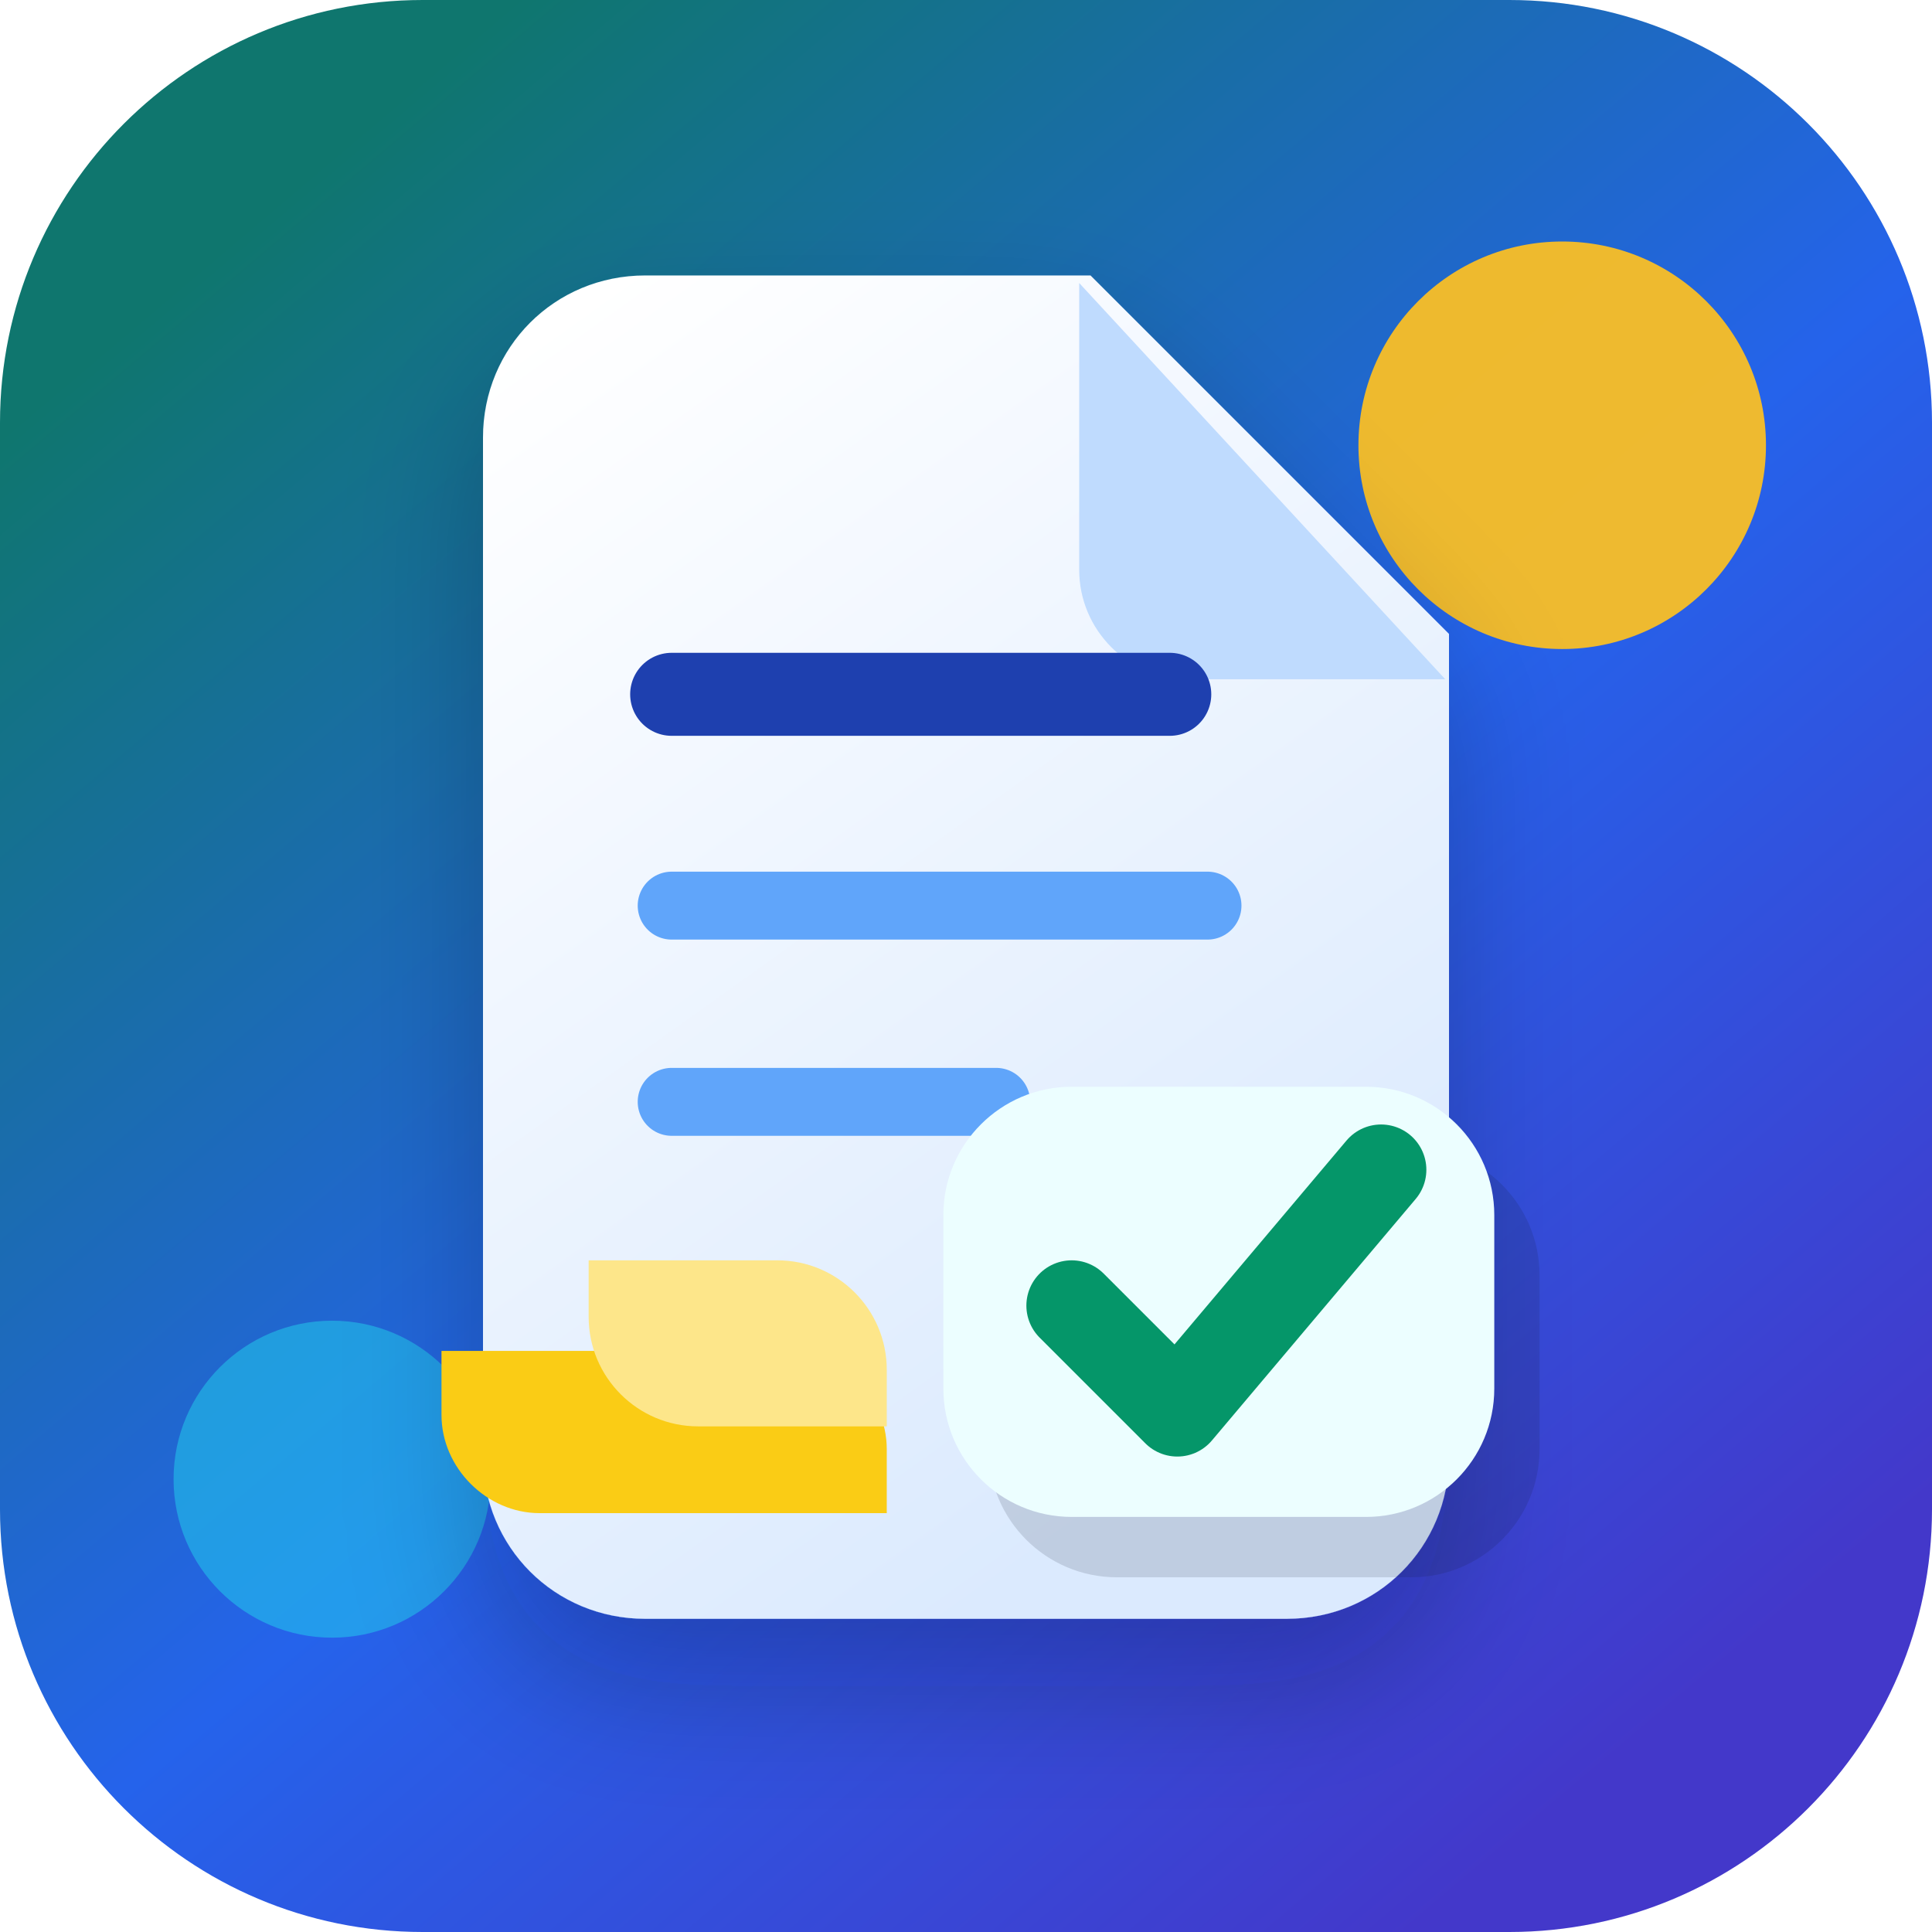
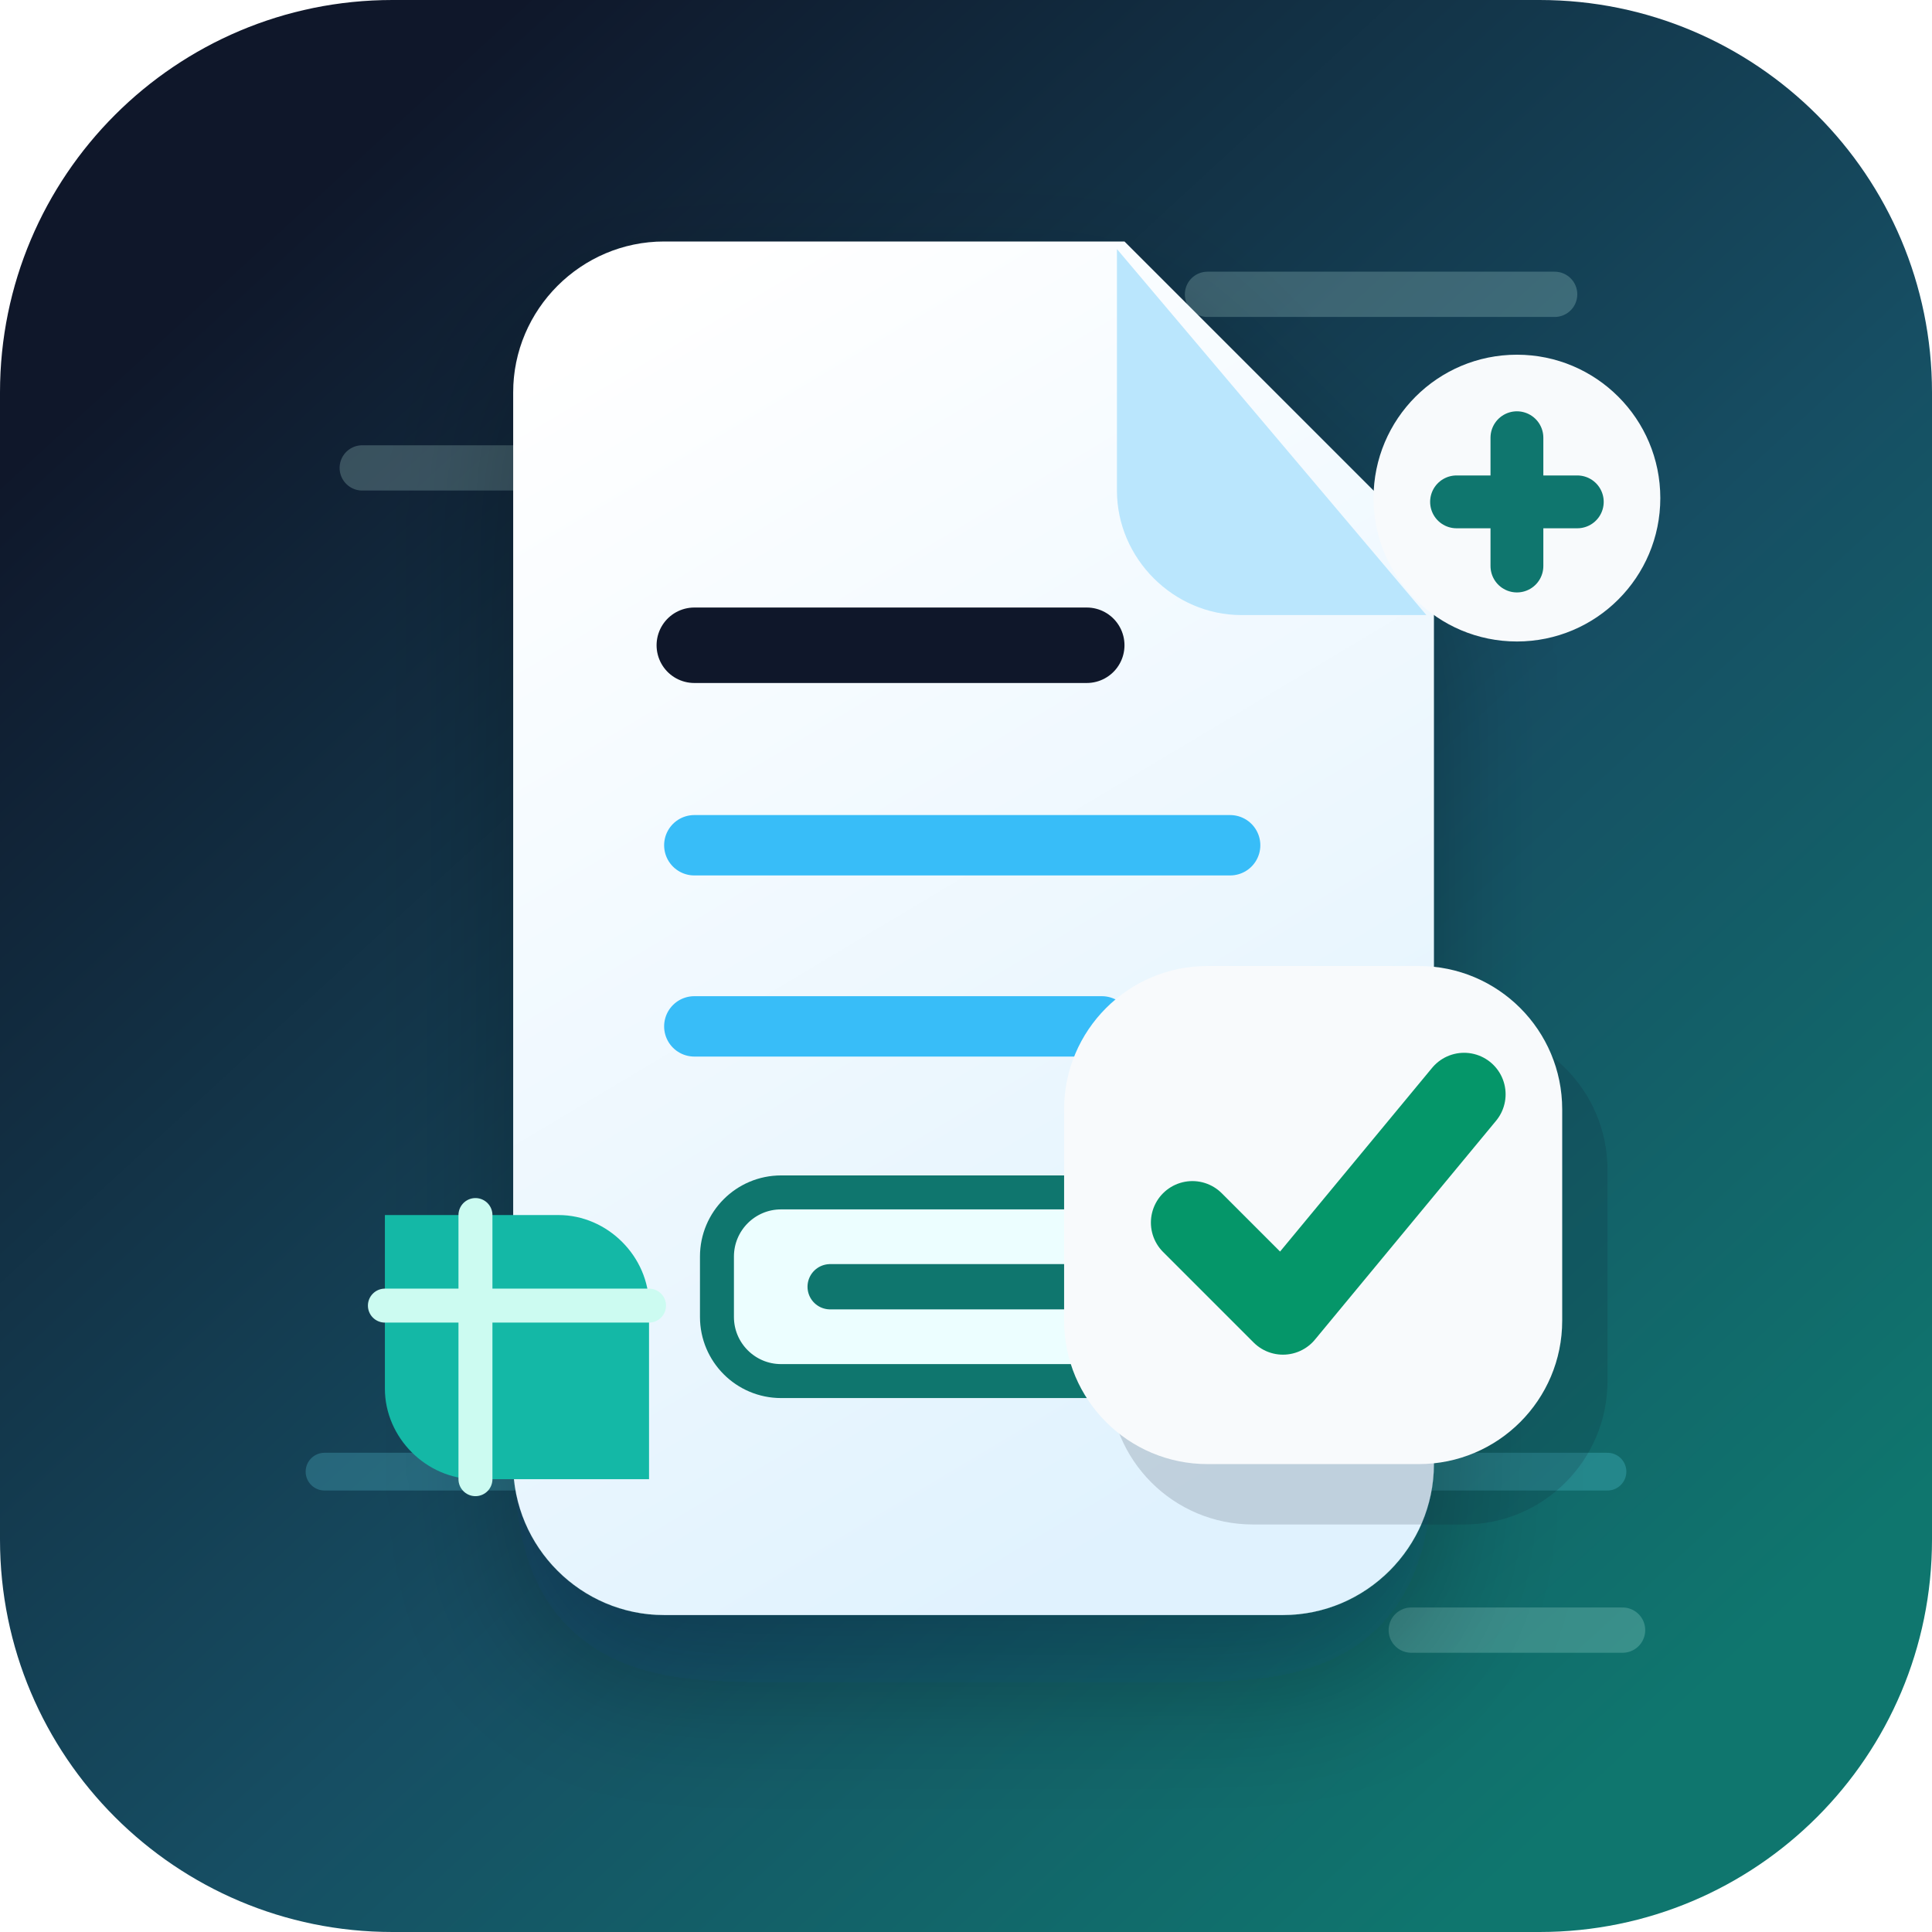
- <svg xmlns="http://www.w3.org/2000/svg" viewBox="0 0 512 512" role="img" aria-label="Post Award">
+ <svg xmlns="http://www.w3.org/2000/svg" viewBox="0 0 512 512" role="img" aria-label="Post-award">
  <defs>
-     <linearGradient id="postAwardBg" x1="80" y1="48" x2="432" y2="464" gradientUnits="userSpaceOnUse">
-       <stop offset="0" stop-color="#0f766e" />
-       <stop offset="0.54" stop-color="#2563eb" />
-       <stop offset="1" stop-color="#4338ca" />
+     <linearGradient id="postAwardTile" x1="76" y1="56" x2="444" y2="456" gradientUnits="userSpaceOnUse">
+       <stop offset="0" stop-color="#0f172a" />
+       <stop offset="0.58" stop-color="#164e63" />
+       <stop offset="1" stop-color="#0f766e" />
    </linearGradient>
-     <linearGradient id="postAwardCard" x1="144" y1="86" x2="344" y2="366" gradientUnits="userSpaceOnUse">
+     <linearGradient id="postAwardSheet" x1="152" y1="92" x2="330" y2="390" gradientUnits="userSpaceOnUse">
      <stop offset="0" stop-color="#ffffff" />
-       <stop offset="1" stop-color="#dbeafe" />
+       <stop offset="1" stop-color="#e0f2fe" />
    </linearGradient>
-     <filter id="postAwardShadow" x="-20%" y="-20%" width="140%" height="150%" color-interpolation-filters="sRGB">
-       <feDropShadow dx="0" dy="18" stdDeviation="18" flood-color="#0f172a" flood-opacity="0.24" />
+     <filter id="postAwardShadow" x="-18%" y="-18%" width="136%" height="142%" color-interpolation-filters="sRGB">
+       <feDropShadow dx="0" dy="18" stdDeviation="18" flood-color="#020617" flood-opacity="0.28" />
    </filter>
  </defs>
-   <rect width="512" height="512" rx="112" fill="url(#postAwardBg)" />
-   <circle cx="414" cy="118" r="54" fill="#fbbf24" opacity="0.94" />
-   <circle cx="88" cy="392" r="42" fill="#22d3ee" opacity="0.5" />
-   <path d="M128 116c0-24 19-43 43-43h118l95 95v218c0 24-19 43-43 43H171c-24 0-43-19-43-43V116z" fill="url(#postAwardCard)" filter="url(#postAwardShadow)" />
-   <path d="M286 75v76c0 16 13 29 29 29h68" fill="#bfdbfe" />
-   <path d="M178 184h132" stroke="#1e40af" stroke-width="22" stroke-linecap="round" />
-   <path d="M178 240h142" stroke="#60a5fa" stroke-width="18" stroke-linecap="round" />
-   <path d="M178 292h86" stroke="#60a5fa" stroke-width="18" stroke-linecap="round" />
-   <rect x="262" y="304" width="146" height="114" rx="34" fill="#0f172a" opacity="0.14" />
-   <rect x="250" y="288" width="146" height="114" rx="34" fill="#ecfeff" />
-   <path d="M284 346l28 28 54-64" fill="none" stroke="#059669" stroke-width="24" stroke-linecap="round" stroke-linejoin="round" />
-   <path d="M117 358h92c14 0 26 12 26 26v17H143c-14 0-26-12-26-26v-17z" fill="#facc15" />
-   <path d="M156 334h50c16 0 29 13 29 29v15h-50c-16 0-29-13-29-29v-15z" fill="#fde68a" />
+   <rect width="512" height="512" rx="104" fill="url(#postAwardTile)" />
+   <path d="M86 390h340" stroke="#67e8f9" stroke-width="10" stroke-linecap="round" opacity="0.22" />
+   <path d="M96 124h96M320 78h92M374 432h56" stroke="#ccfbf1" stroke-width="12" stroke-linecap="round" opacity="0.22" />
+   <path d="M136 104c0-22 18-40 40-40h122l82 82v242c0 22-18 40-40 40H176c-22 0-40-18-40-40V104z" fill="url(#postAwardSheet)" filter="url(#postAwardShadow)" />
+   <path d="M296 66v64c0 18 15 33 33 33h49" fill="#bae6fd" />
+   <path d="M184 171h104" stroke="#0f172a" stroke-width="20" stroke-linecap="round" />
+   <path d="M184 224h142" stroke="#38bdf8" stroke-width="16" stroke-linecap="round" />
+   <path d="M184 272h108" stroke="#38bdf8" stroke-width="16" stroke-linecap="round" />
+   <rect x="190" y="316" width="130" height="50" rx="17" fill="#ecfeff" stroke="#0f766e" stroke-width="9" />
+   <path d="M220 341h70" stroke="#0f766e" stroke-width="12" stroke-linecap="round" />
+   <rect x="294" y="272" width="132" height="132" rx="38" fill="#0f172a" opacity="0.16" />
+   <rect x="282" y="256" width="132" height="132" rx="38" fill="#f8fafc" />
+   <path d="M316 324l24 24 48-58" fill="none" stroke="#059669" stroke-width="22" stroke-linecap="round" stroke-linejoin="round" />
+   <path d="M102 322h46c13 0 24 11 24 24v46h-46c-13 0-24-11-24-24v-46z" fill="#14b8a6" />
+   <path d="M102 346h70" stroke="#ccfbf1" stroke-width="9" stroke-linecap="round" />
+   <path d="M126 322v70" stroke="#ccfbf1" stroke-width="9" stroke-linecap="round" />
+   <circle cx="402" cy="132" r="38" fill="#f8fafc" />
+   <path d="M386 133h32M402 116v34" stroke="#0f766e" stroke-width="14" stroke-linecap="round" />
</svg>
